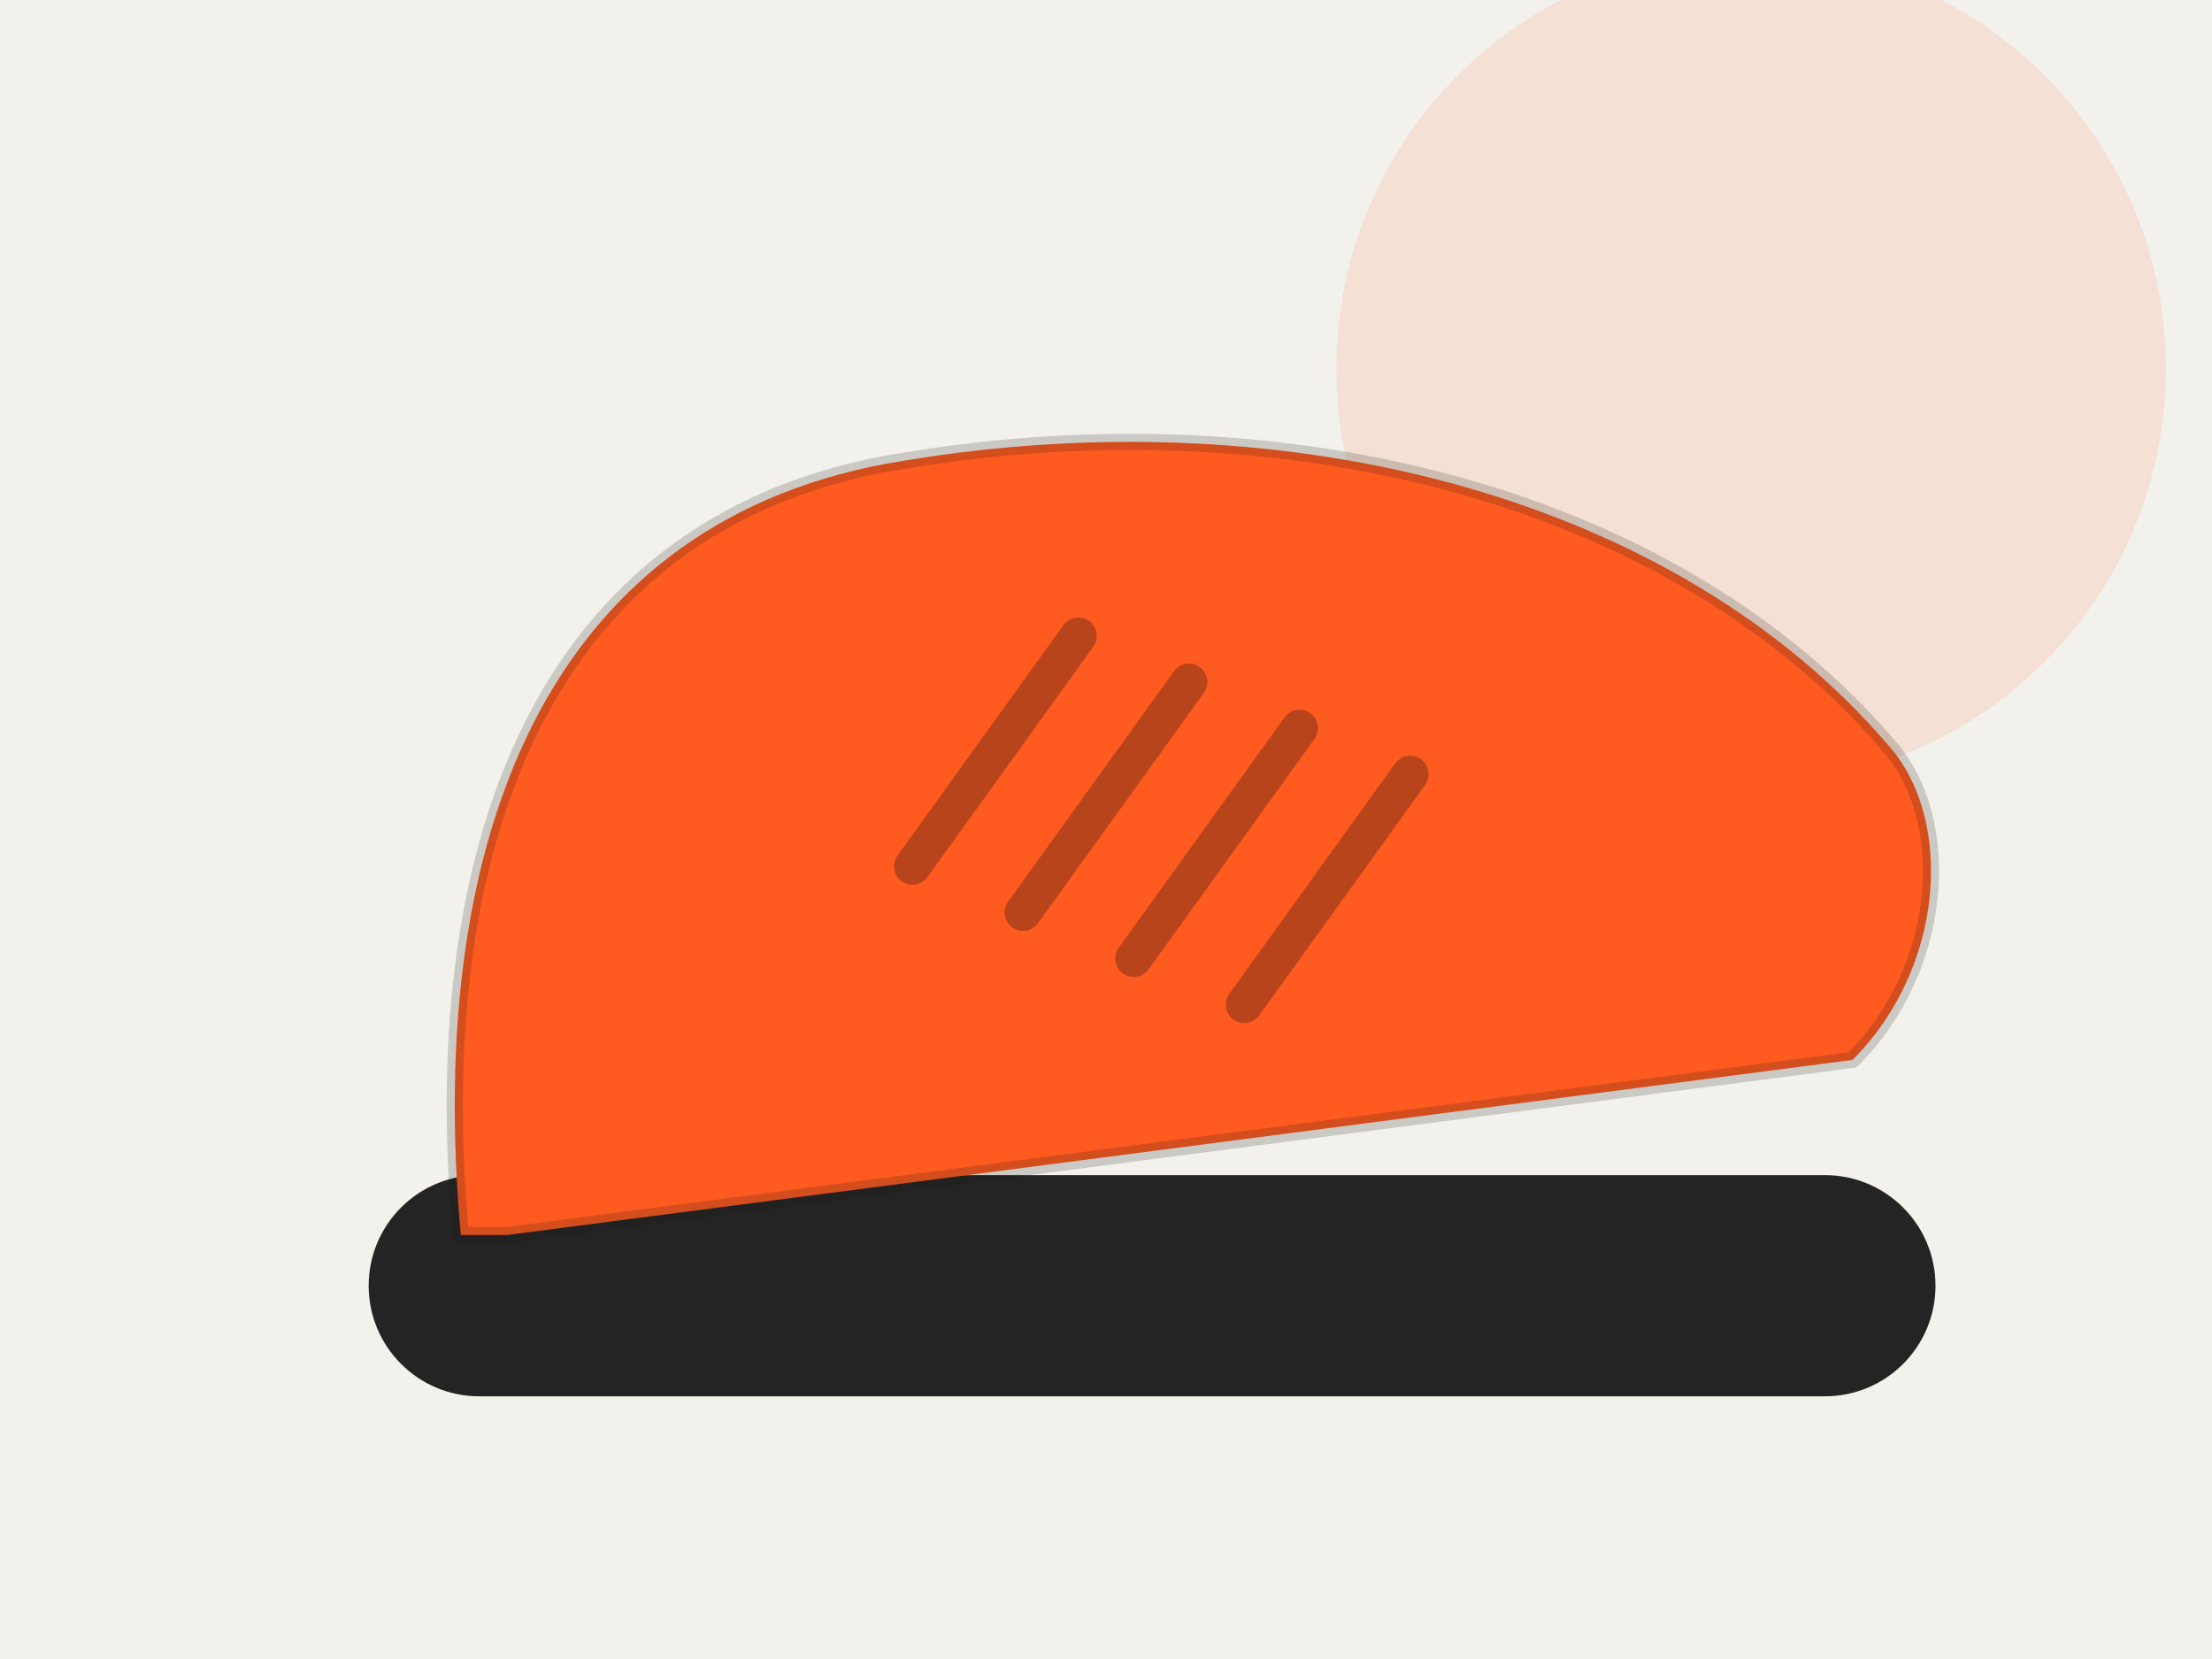
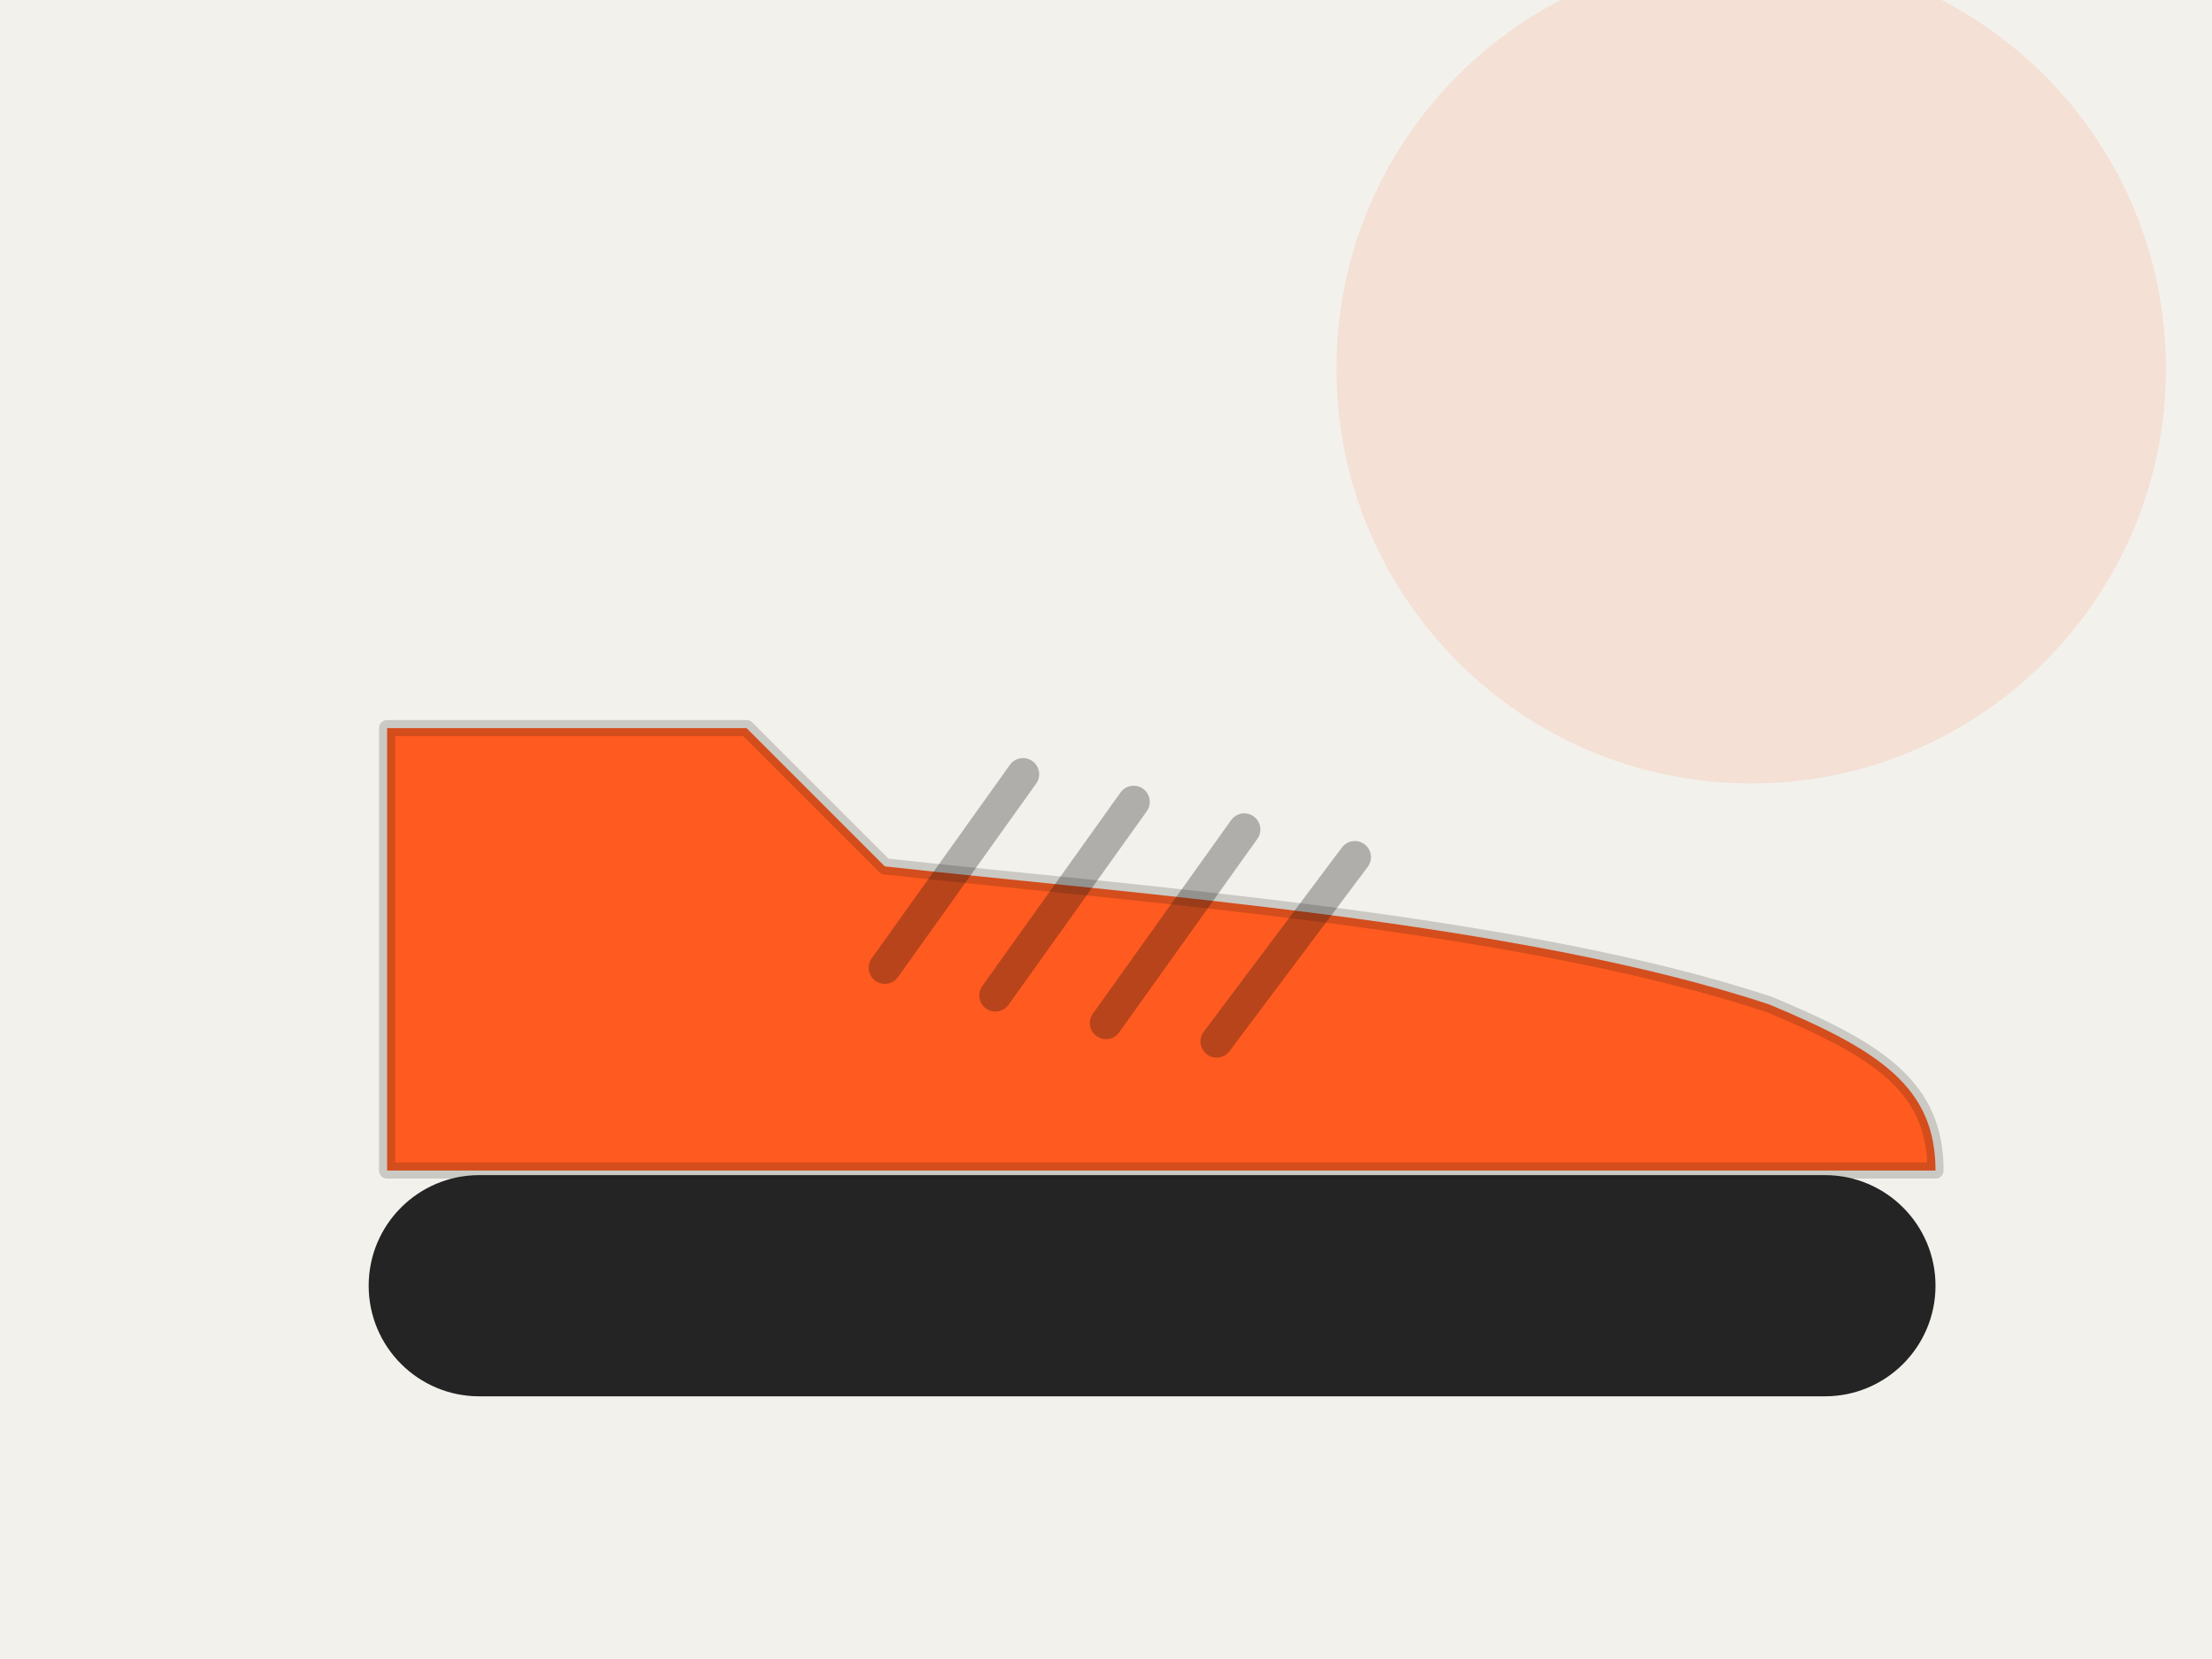
<svg xmlns="http://www.w3.org/2000/svg" viewBox="0 0 480 360" role="img" aria-label="Ilustración de zapatilla para la portada">
  <rect width="480" height="360" fill="#F3F1EC" />
  <circle cx="380" cy="80" r="90" fill="#FF5A1F" opacity="0.12" />
  <rect x="80" y="255" width="340" height="48" rx="24" fill="#242424" />
-   <path d="M100 268 C92 180 120 112 196 100 C280 86 364 108 410 162 C424 178 422 210 402 230 L110 268 Z" fill="#FF5A1F" stroke="rgba(17,17,17,0.18)" stroke-width="3.5" stroke-linejoin="round" />
-   <g stroke="rgba(17,17,17,0.30)" stroke-width="8" stroke-linecap="round">
-     <line x1="198" y1="188" x2="234" y2="138" />
-     <line x1="222" y1="198" x2="258" y2="148" />
-     <line x1="246" y1="208" x2="282" y2="158" />
-     <line x1="270" y1="218" x2="306" y2="168" />
+   <path d="M84 254 L84 158 L162 158 L192 188 C246 194 330 200 384 218 C408 228 420 236 420 254 Z" fill="#FF5A1F" stroke="rgba(17,17,17,0.18)" stroke-width="3.5" stroke-linejoin="round" />
+   <g stroke="rgba(17,17,17,0.30)" stroke-width="7" stroke-linecap="round">
+     <line x1="192" y1="210" x2="222" y2="168" />
+     <line x1="216" y1="216" x2="246" y2="174" />
+     <line x1="240" y1="222" x2="270" y2="180" />
+     <line x1="264" y1="226" x2="294" y2="186" />
  </g>
</svg>
